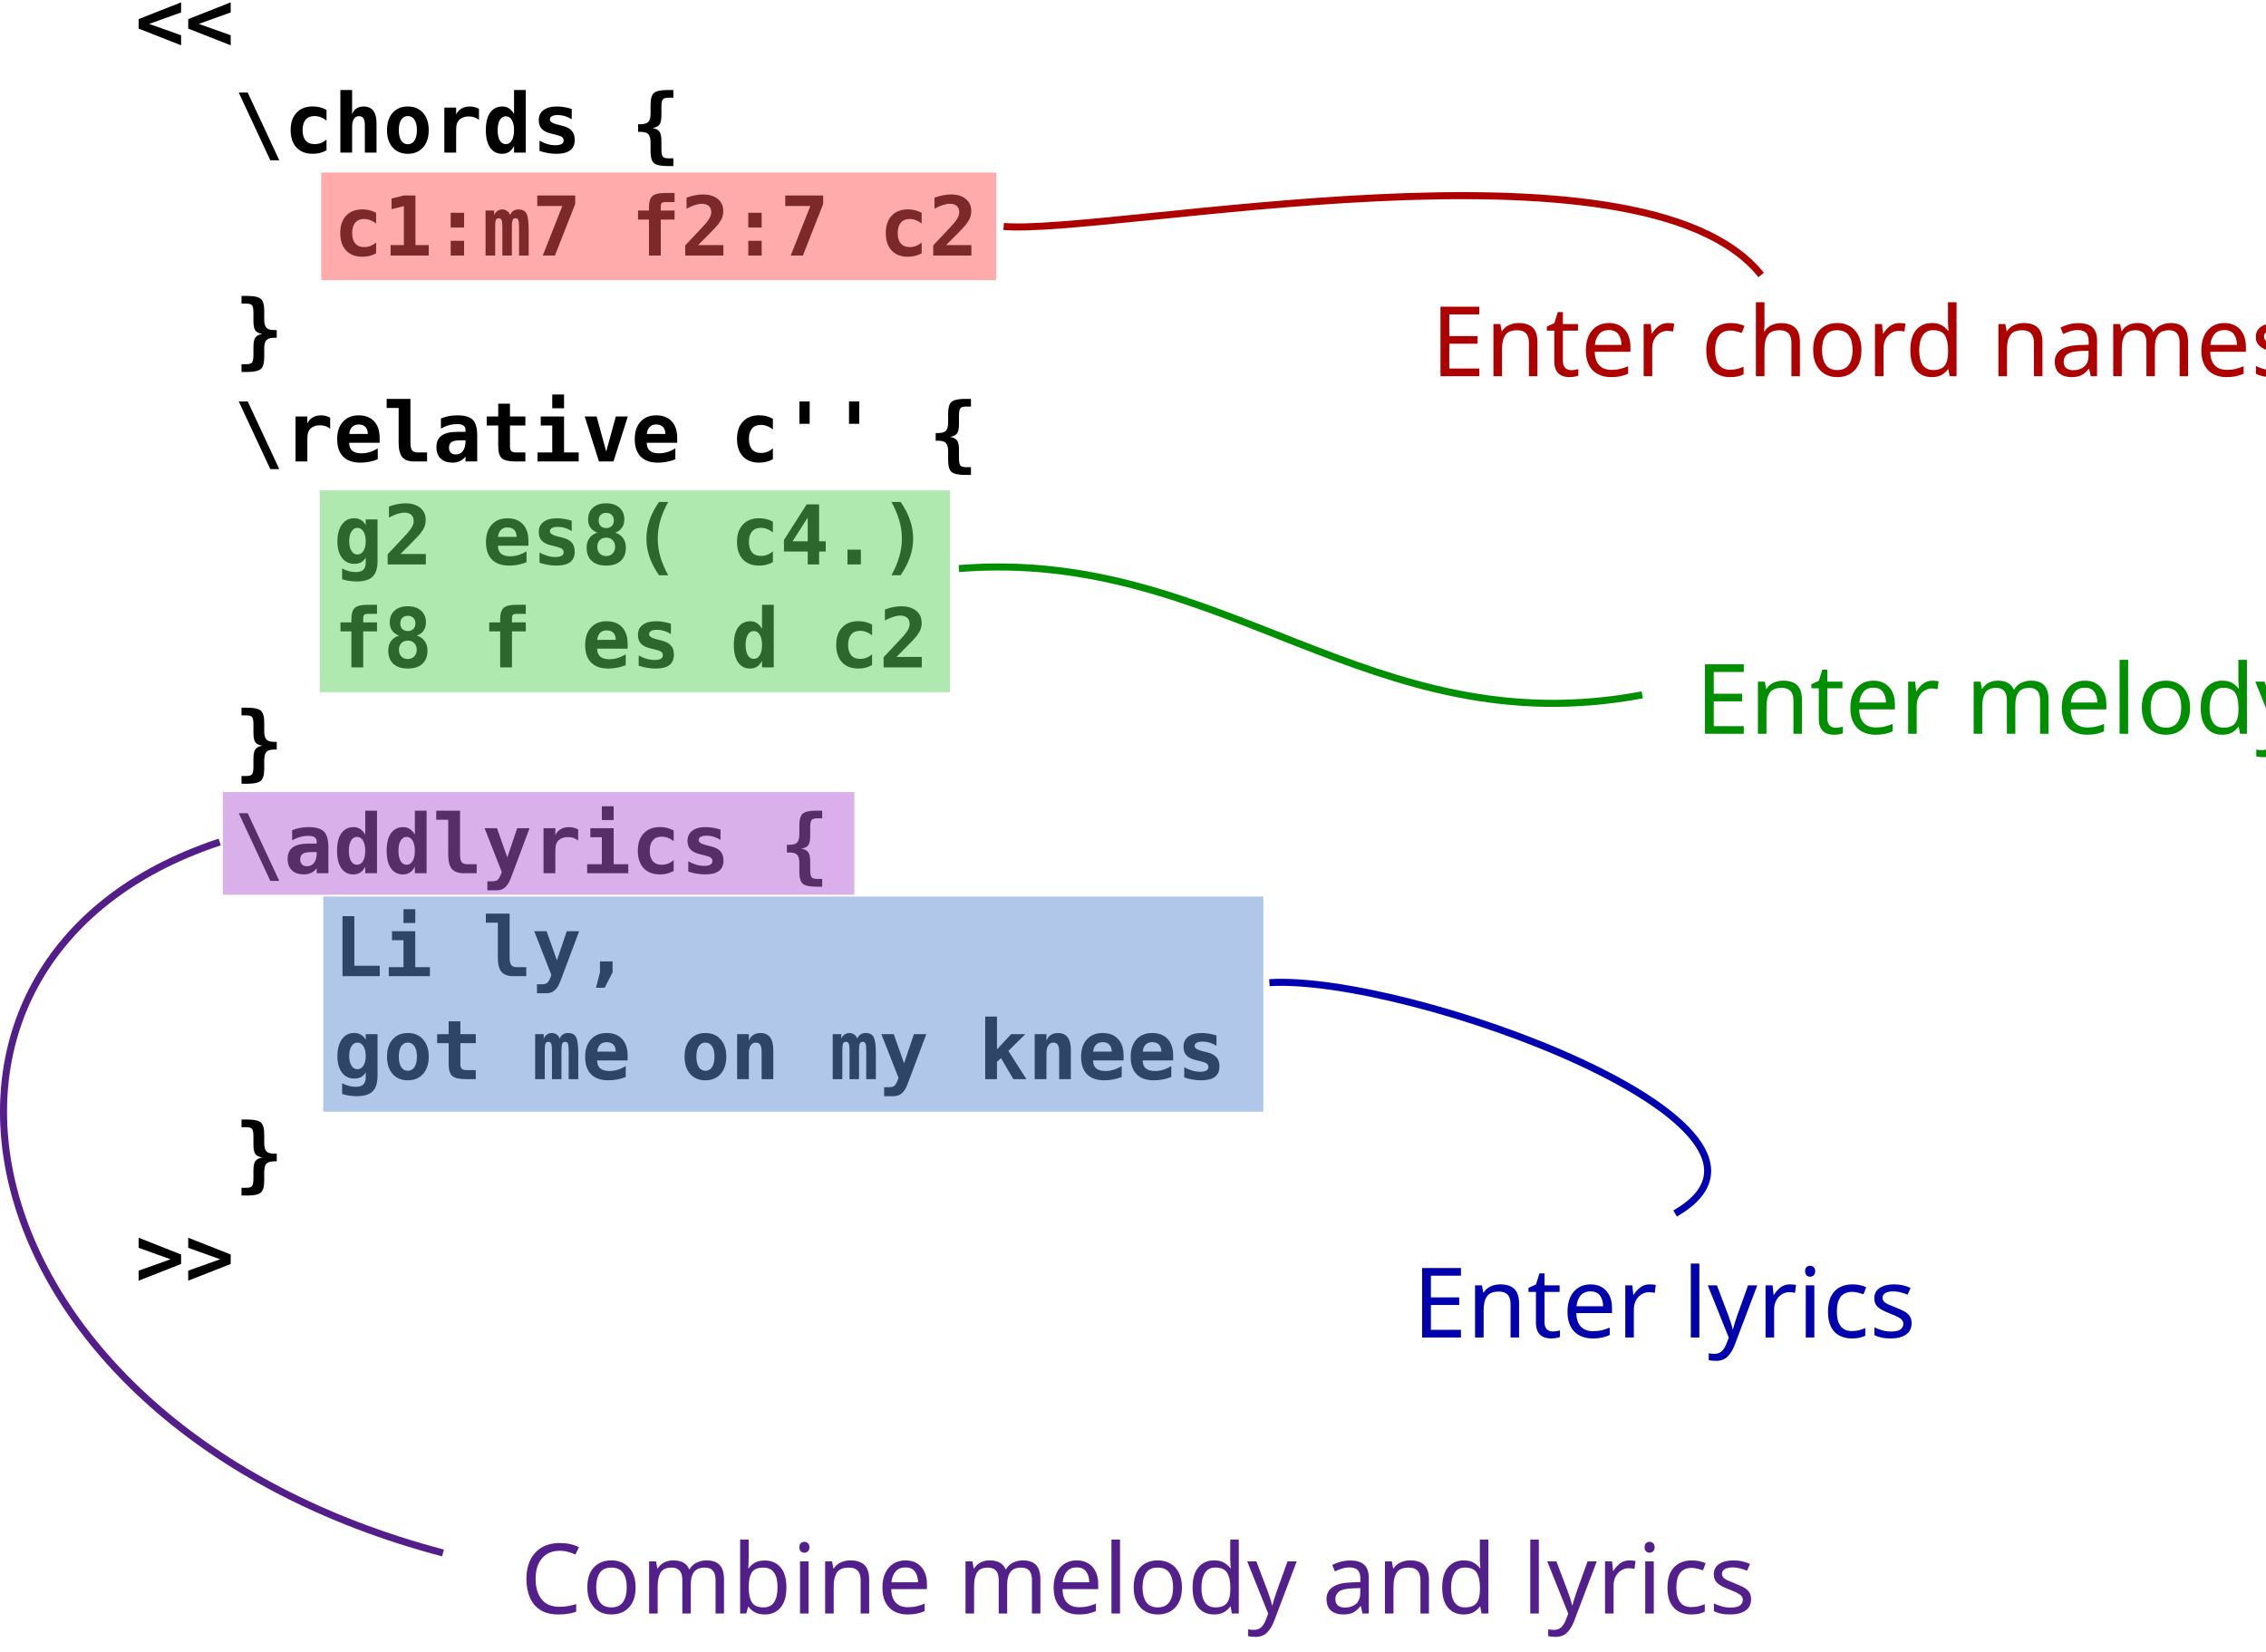
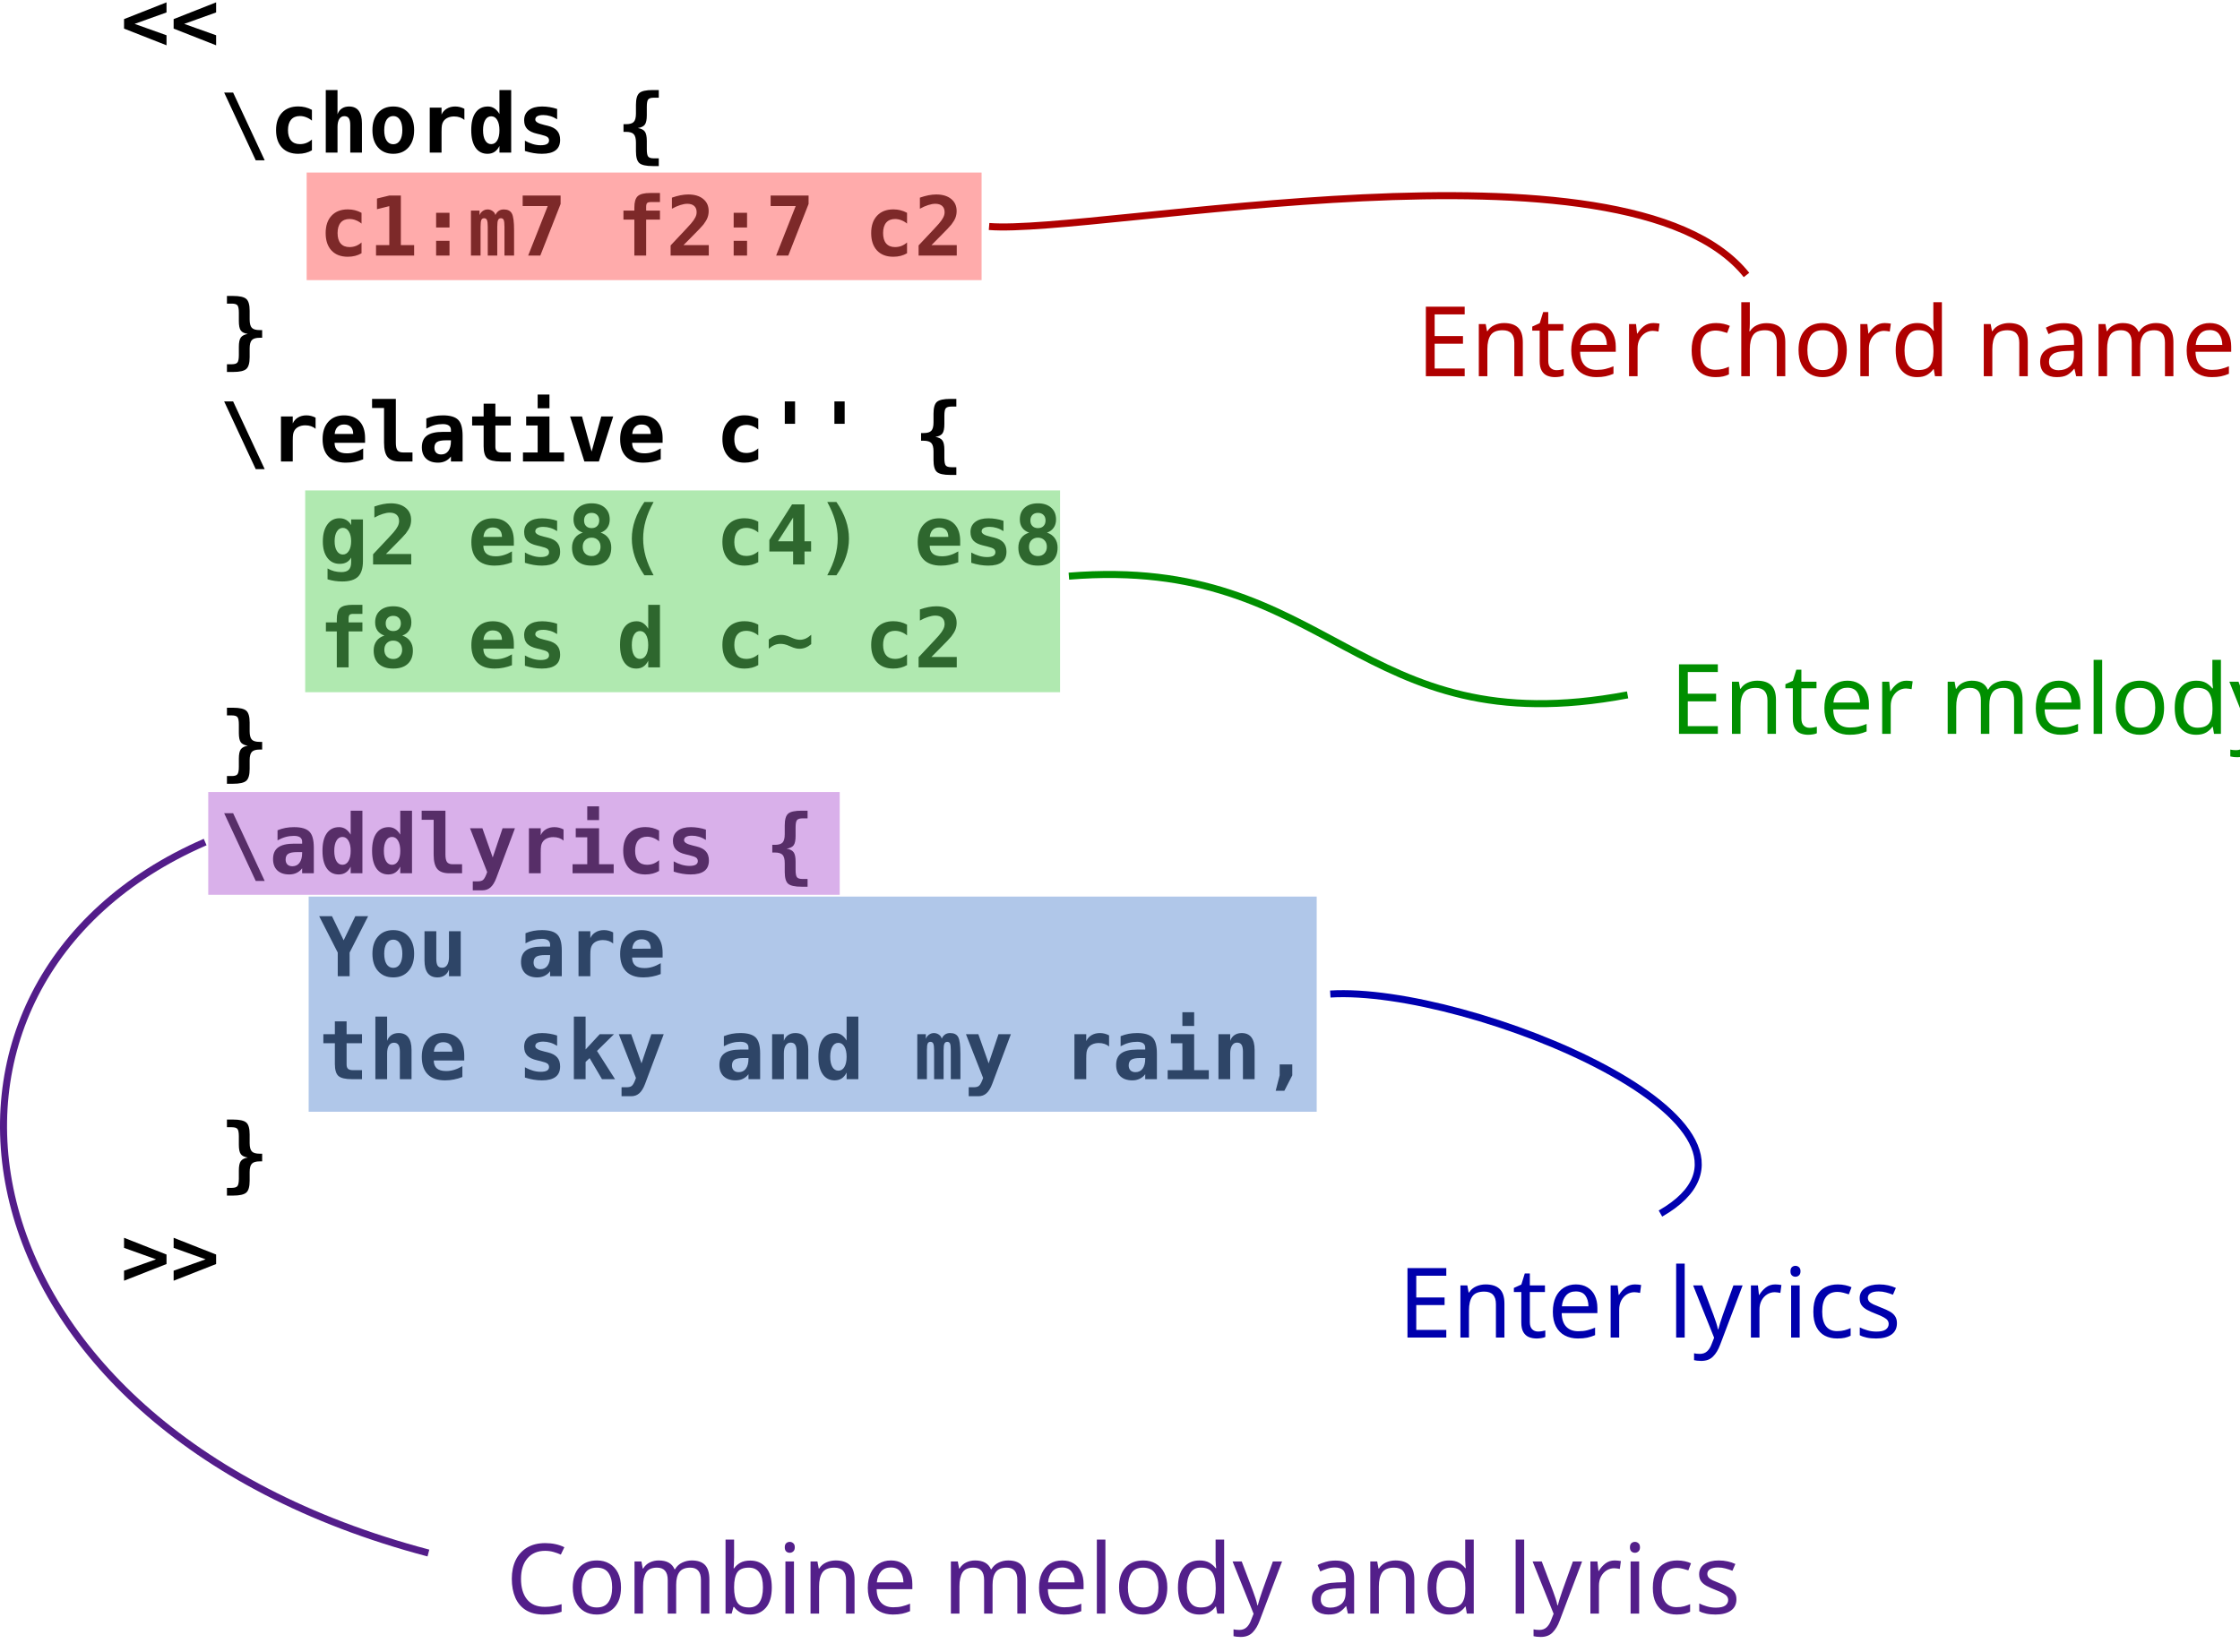
- <svg xmlns="http://www.w3.org/2000/svg" id="svg548" width="600.171" height="437.486" version="1.0">
+ <svg xmlns="http://www.w3.org/2000/svg" id="svg548" width="593.313" height="437.486" version="1.0">
  <defs id="defs550">
    </defs>
-   <text xml:space="preserve" style="font-size:21.818px;font-style:normal;font-variant:normal;font-weight:bold;font-stretch:normal;text-align:start;line-height:125%;writing-mode:lr-tb;text-anchor:start;fill:#000000;fill-opacity:1;stroke:none;stroke-width:1pt;stroke-linecap:butt;stroke-linejoin:miter;stroke-opacity:1;font-family:Luxi Mono" x="35.776" y="13.156" id="text551">
-     <tspan id="tspan1338" x="35.776" y="13.156">&lt;&lt;</tspan>
-     <tspan id="tspan1340" x="35.776" y="40.429">  \chords {</tspan>
-     <tspan id="tspan1342" x="35.776" y="67.702">    c1:m7 f2:7 c2</tspan>
-     <tspan id="tspan1344" x="35.776" y="94.975">  }</tspan>
-     <tspan id="tspan1346" x="35.776" y="122.248">  \relative c'' {</tspan>
-     <tspan id="tspan1348" x="35.776" y="149.52">    g2 es8( c4.)</tspan>
-     <tspan id="tspan1350" x="35.776" y="176.793">    f8 f es d c2</tspan>
-     <tspan id="tspan1352" x="35.776" y="204.066">  }</tspan>
-     <tspan id="tspan1354" x="35.776" y="231.339">  \addlyrics {</tspan>
-     <tspan id="tspan1356" x="35.776" y="258.611">    Li ly,</tspan>
-     <tspan id="tspan1358" x="35.776" y="285.884">    got me on my knees</tspan>
-     <tspan id="tspan1360" x="35.776" y="313.157">  }</tspan>
-     <tspan id="tspan1374" x="35.776" y="340.43">&gt;&gt;</tspan>
+   <text xml:space="preserve" style="font-size:21.818px;font-style:normal;font-variant:normal;font-weight:bold;font-stretch:normal;text-align:start;line-height:125%;writing-mode:lr-tb;text-anchor:start;fill:#000000;fill-opacity:1;stroke:none;stroke-width:1pt;stroke-linecap:butt;stroke-linejoin:miter;stroke-opacity:1;font-family:Luxi Mono" x="31.919" y="13.156" id="text551">
+     <tspan id="tspan1338" x="31.919" y="13.156">&lt;&lt;</tspan>
+     <tspan id="tspan1340" x="31.919" y="40.429">  \chords {</tspan>
+     <tspan id="tspan1342" x="31.919" y="67.702">    c1:m7 f2:7 c2</tspan>
+     <tspan id="tspan1344" x="31.919" y="94.975">  }</tspan>
+     <tspan id="tspan1346" x="31.919" y="122.248">  \relative c'' {</tspan>
+     <tspan id="tspan1348" x="31.919" y="149.52">    g2 es8( c4) es8</tspan>
+     <tspan id="tspan1350" x="31.919" y="176.793">    f8 es d c~ c2</tspan>
+     <tspan id="tspan1352" x="31.919" y="204.066">  }</tspan>
+     <tspan id="tspan1354" x="31.919" y="231.339">  \addlyrics {</tspan>
+     <tspan id="tspan1356" x="31.919" y="258.611">    You are</tspan>
+     <tspan id="tspan1358" x="31.919" y="285.884">    the sky and my rain,</tspan>
+     <tspan id="tspan1360" x="31.919" y="313.157">  }</tspan>
+     <tspan id="tspan1374" x="31.919" y="340.43">&gt;&gt;</tspan>
  </text>
-   <rect style="font-size:12px;fill:#5f8dd3;fill-opacity:0.49;fill-rule:evenodd;stroke:none;stroke-width:0.983pt" id="rect663" width="249.002" height="56.997" x="85.613" y="237.511" />
-   <rect style="font-size:12px;fill:#ff5555;fill-opacity:0.49;fill-rule:evenodd;stroke:none;stroke-width:0.973pt" id="rect664" width="178.767" height="28.498" x="85.085" y="45.706" />
-   <rect style="font-size:12px;fill:#5fd35f;fill-opacity:0.49;fill-rule:evenodd;stroke:none;stroke-width:0.947pt" id="rect665" width="166.952" height="53.451" x="84.69" y="129.921" />
-   <path style="fill:none;fill-opacity:1;fill-rule:evenodd;stroke:#0000b0;stroke-width:1.864;stroke-linecap:butt;stroke-linejoin:miter;stroke-miterlimit:4;stroke-dasharray:none;stroke-opacity:1" d="M 336.212,260.325 C 372.743,258.057 483.794,298.431 443.666,321.48" id="path666" />
-   <path style="fill:none;fill-opacity:1;fill-rule:evenodd;stroke:#008f00;stroke-width:1.864;stroke-linecap:butt;stroke-linejoin:miter;stroke-miterlimit:4;stroke-dasharray:none;stroke-opacity:1" d="M 253.974,150.627 C 323.815,144.957 362.871,197.691 434.965,184.08" id="path667" />
-   <path style="fill:none;fill-opacity:1;fill-rule:evenodd;stroke:#af0000;stroke-width:1.864;stroke-linecap:butt;stroke-linejoin:miter;stroke-miterlimit:4;stroke-dasharray:none;stroke-opacity:1" d="M 265.835,59.999 C 293.997,62.267 434.808,33.182 466.458,72.847" id="path668" />
-   <text style="font-size:25.785px;font-style:normal;font-weight:normal;writing-mode:lr-tb;text-anchor:start;fill:#af0000;fill-opacity:1;stroke:none;stroke-width:1pt;stroke-linecap:butt;stroke-linejoin:miter;stroke-opacity:1;font-family:Bitstream Charter" x="379.029" y="99.657" id="text669">
-     <tspan x="379.029" y="99.657" id="tspan672">Enter chord names</tspan>
+   <rect style="font-size:12px;fill:#5f8dd3;fill-opacity:0.49;fill-rule:evenodd;stroke:none;stroke-width:0.983pt" id="rect663" width="267.002" height="56.997" x="81.755" y="237.511" />
+   <rect style="font-size:12px;fill:#ff5555;fill-opacity:0.49;fill-rule:evenodd;stroke:none;stroke-width:0.973pt" id="rect664" width="178.767" height="28.498" x="81.227" y="45.706" />
+   <rect style="font-size:12px;fill:#5fd35f;fill-opacity:0.49;fill-rule:evenodd;stroke:none;stroke-width:0.947pt" id="rect665" width="199.952" height="53.451" x="80.832" y="129.921" />
+   <path style="fill:none;fill-opacity:1;fill-rule:evenodd;stroke:#0000b0;stroke-width:1.864;stroke-linecap:butt;stroke-linejoin:miter;stroke-miterlimit:4;stroke-dasharray:none;stroke-opacity:1" d="M 352.354,263.325 C 388.885,261.057 479.936,298.431 439.808,321.48" id="path666" />
+   <path style="fill:none;fill-opacity:1;fill-rule:evenodd;stroke:#008f00;stroke-width:1.864;stroke-linecap:butt;stroke-linejoin:miter;stroke-miterlimit:4;stroke-dasharray:none;stroke-opacity:1" d="M 283.116,152.627 C 352.957,146.957 359.014,197.691 431.107,184.08" id="path667" />
+   <path style="fill:none;fill-opacity:1;fill-rule:evenodd;stroke:#af0000;stroke-width:1.864;stroke-linecap:butt;stroke-linejoin:miter;stroke-miterlimit:4;stroke-dasharray:none;stroke-opacity:1" d="M 261.978,59.999 C 290.139,62.267 430.95,33.182 462.6,72.847" id="path668" />
+   <text style="font-size:25.785px;font-style:normal;font-weight:normal;writing-mode:lr-tb;text-anchor:start;fill:#af0000;fill-opacity:1;stroke:none;stroke-width:1pt;stroke-linecap:butt;stroke-linejoin:miter;stroke-opacity:1;font-family:Bitstream Charter" x="375.171" y="99.657" id="text669">
+     <tspan x="375.171" y="99.657" id="tspan672">Enter chord names</tspan>
  </text>
-   <text style="font-size:25.785px;font-style:normal;font-weight:normal;writing-mode:lr-tb;text-anchor:start;fill:#008f00;fill-opacity:1;stroke:none;stroke-width:1pt;stroke-linecap:butt;stroke-linejoin:miter;stroke-opacity:1;font-family:Bitstream Charter" x="449.079" y="194.402" id="text674">
-     <tspan x="449.079" y="194.402" id="tspan679">Enter melody</tspan>
+   <text style="font-size:25.785px;font-style:normal;font-weight:normal;writing-mode:lr-tb;text-anchor:start;fill:#008f00;fill-opacity:1;stroke:none;stroke-width:1pt;stroke-linecap:butt;stroke-linejoin:miter;stroke-opacity:1;font-family:Bitstream Charter" x="442.221" y="194.402" id="text674">
+     <tspan x="442.221" y="194.402" id="tspan679">Enter melody</tspan>
  </text>
-   <text style="font-size:25.785px;font-style:normal;font-weight:normal;writing-mode:lr-tb;text-anchor:start;fill:#0000ad;fill-opacity:1;stroke:none;stroke-width:1pt;stroke-linecap:butt;stroke-linejoin:miter;stroke-opacity:1;font-family:Bitstream Charter" x="374.159" y="354.331" id="text681">
+   <text style="font-size:25.785px;font-style:normal;font-weight:normal;writing-mode:lr-tb;text-anchor:start;fill:#0000ad;fill-opacity:1;stroke:none;stroke-width:1pt;stroke-linecap:butt;stroke-linejoin:miter;stroke-opacity:1;font-family:Bitstream Charter" x="370.301" y="354.331" id="text681">
    <tspan id="tspan682">Enter lyrics</tspan>
  </text>
-   <rect style="font-size:12px;fill:#b25ed5;fill-opacity:0.49;fill-rule:evenodd;stroke-width:1pt" id="rect686" width="167.256" height="27.222" x="59.019" y="209.811" />
-   <path style="fill:none;fill-opacity:1;fill-rule:evenodd;stroke:#531d8a;stroke-width:1.864;stroke-linecap:butt;stroke-linejoin:miter;stroke-miterlimit:4;stroke-dasharray:none;stroke-opacity:1" d="M 58.196,223.065 C -36.73,254.371 -11.343,377.431 117.331,411.411" id="path687" />
-   <text style="font-size:25.785px;font-style:normal;font-weight:normal;writing-mode:lr-tb;text-anchor:start;fill:#531f8a;fill-opacity:1;stroke:none;stroke-width:1pt;stroke-linecap:butt;stroke-linejoin:miter;stroke-opacity:1;font-family:Bitstream Charter" x="137.843" y="427.455" id="text688">
+   <rect style="font-size:12px;fill:#b25ed5;fill-opacity:0.49;fill-rule:evenodd;stroke-width:1pt" id="rect686" width="167.256" height="27.222" x="55.161" y="209.811" />
+   <path style="fill:none;fill-opacity:1;fill-rule:evenodd;stroke:#531d8a;stroke-width:1.864;stroke-linecap:butt;stroke-linejoin:miter;stroke-miterlimit:4;stroke-dasharray:none;stroke-opacity:1" d="M 54.339,223.065 C -31.588,260.371 -15.201,377.431 113.473,411.411" id="path687" />
+   <text style="font-size:25.785px;font-style:normal;font-weight:normal;writing-mode:lr-tb;text-anchor:start;fill:#531f8a;fill-opacity:1;stroke:none;stroke-width:1pt;stroke-linecap:butt;stroke-linejoin:miter;stroke-opacity:1;font-family:Bitstream Charter" x="133.985" y="427.455" id="text688">
    <tspan id="tspan689">Combine melody and lyrics</tspan>
  </text>
</svg>
